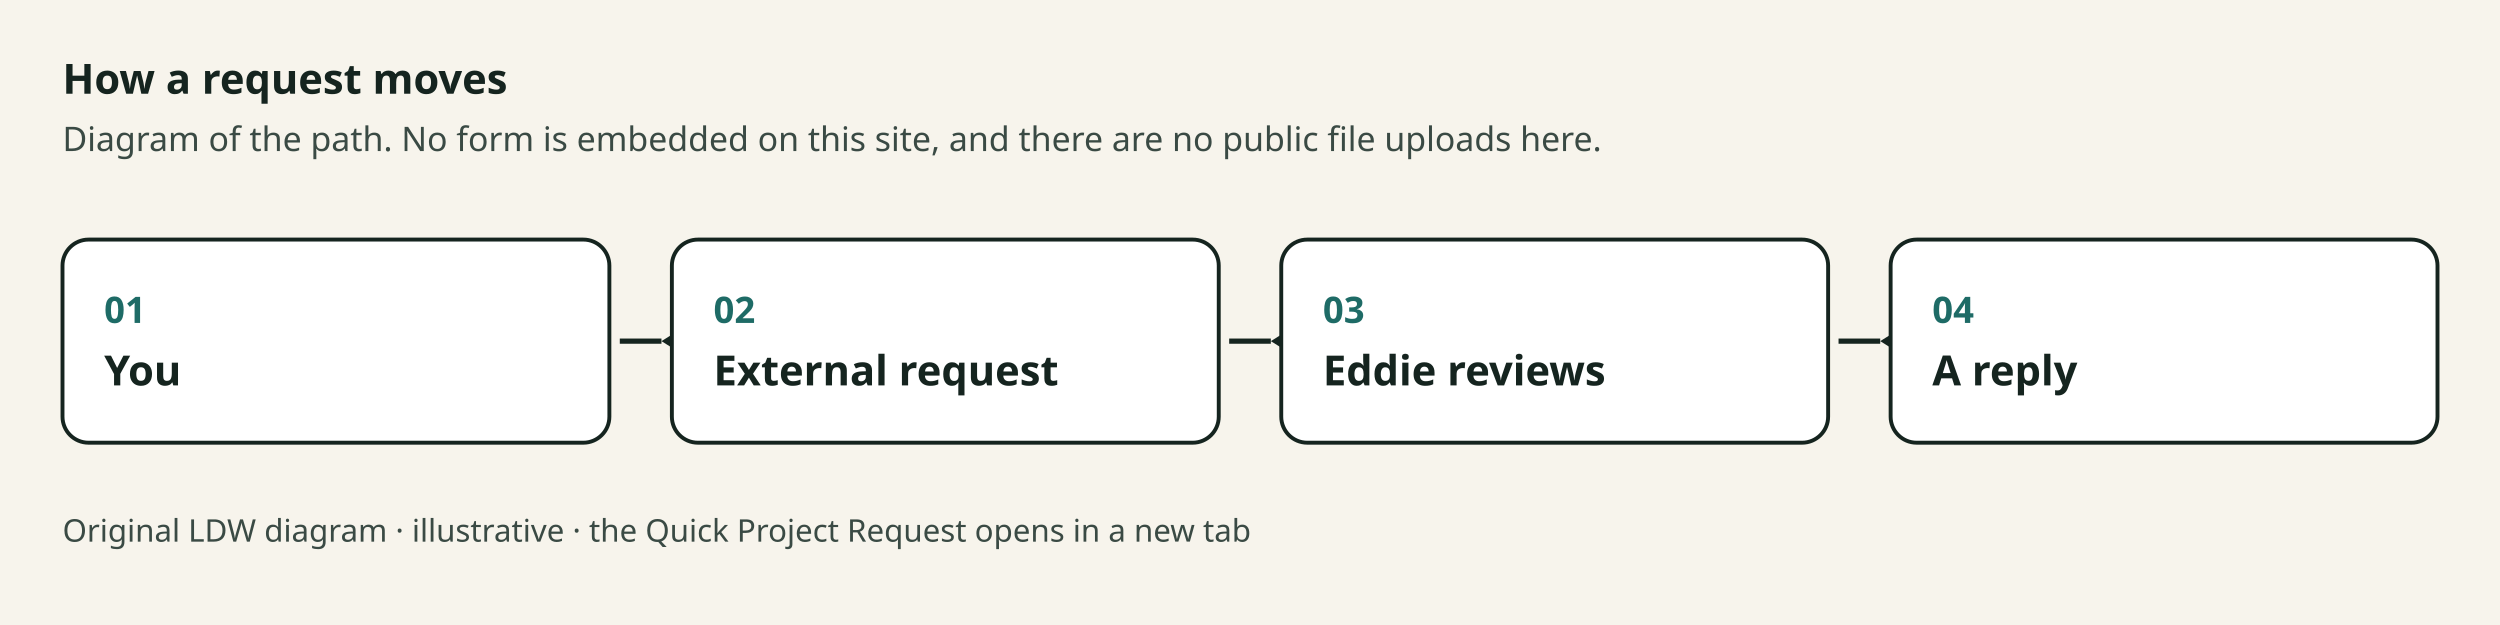
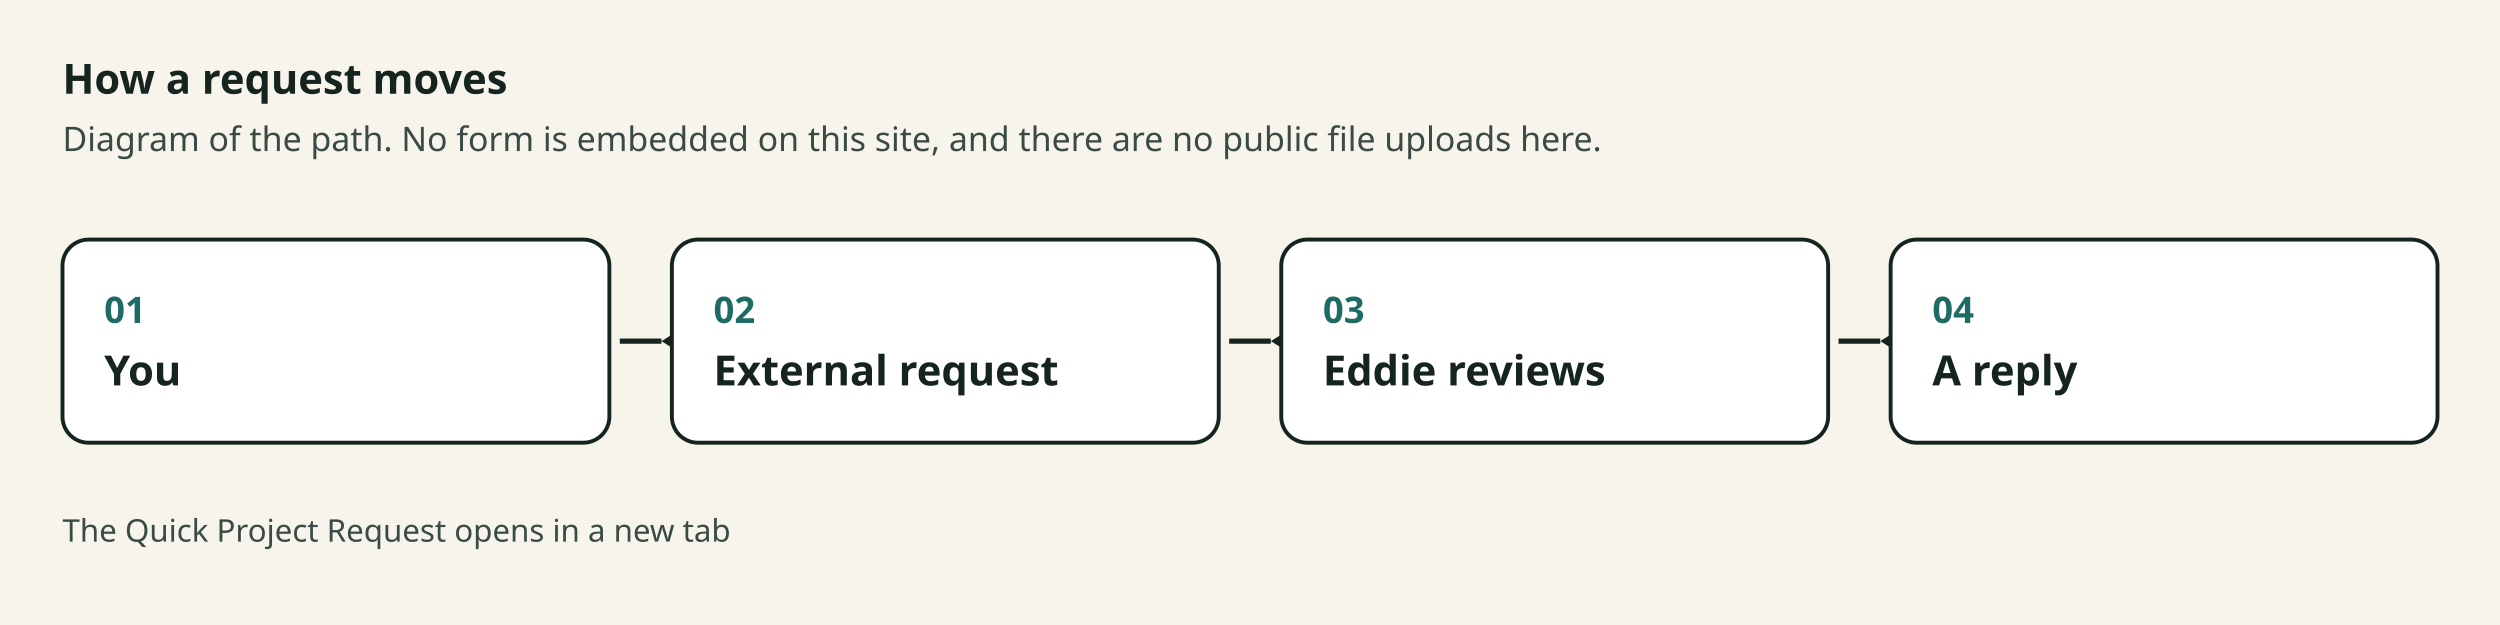
<svg xmlns="http://www.w3.org/2000/svg" viewBox="0 0 960 240" role="img" aria-labelledby="req-title req-desc">
  <rect width="960" height="240" fill="#F7F4EC" />
  <text x="24" y="36" fill="#15241F" font-family="Manrope, system-ui, sans-serif" font-size="16" font-weight="800">How a request moves</text>
  <text x="24" y="58" fill="#3A4A44" font-family="Manrope, system-ui, sans-serif" font-size="13">Diagram of the path. No form is embedded on this site, and there are no public file uploads here.</text>
  <rect x="24" y="92" width="210" height="78" rx="10" fill="#FFFFFF" stroke="#15241F" stroke-width="1.5" />
  <text x="40" y="124" fill="#1E6B66" font-family="Manrope, system-ui, sans-serif" font-size="14" font-weight="800">01</text>
  <text x="40" y="148" fill="#15241F" font-family="Manrope, system-ui, sans-serif" font-size="16" font-weight="750">You</text>
  <path d="M238 131 H254" stroke="#15241F" stroke-width="2" />
  <path d="M254 131 l8 -5 v10 z" fill="#15241F" />
  <rect x="258" y="92" width="210" height="78" rx="10" fill="#FFFFFF" stroke="#15241F" stroke-width="1.5" />
  <text x="274" y="124" fill="#1E6B66" font-family="Manrope, system-ui, sans-serif" font-size="14" font-weight="800">02</text>
  <text x="274" y="148" fill="#15241F" font-family="Manrope, system-ui, sans-serif" font-size="16" font-weight="750">External request</text>
  <path d="M472 131 H488" stroke="#15241F" stroke-width="2" />
  <path d="M488 131 l8 -5 v10 z" fill="#15241F" />
  <rect x="492" y="92" width="210" height="78" rx="10" fill="#FFFFFF" stroke="#15241F" stroke-width="1.5" />
  <text x="508" y="124" fill="#1E6B66" font-family="Manrope, system-ui, sans-serif" font-size="14" font-weight="800">03</text>
  <text x="508" y="148" fill="#15241F" font-family="Manrope, system-ui, sans-serif" font-size="16" font-weight="750">Eddie reviews</text>
  <path d="M706 131 H722" stroke="#15241F" stroke-width="2" />
  <path d="M722 131 l8 -5 v10 z" fill="#15241F" />
  <rect x="726" y="92" width="210" height="78" rx="10" fill="#FFFFFF" stroke="#15241F" stroke-width="1.5" />
  <text x="742" y="124" fill="#1E6B66" font-family="Manrope, system-ui, sans-serif" font-size="14" font-weight="800">04</text>
  <text x="742" y="148" fill="#15241F" font-family="Manrope, system-ui, sans-serif" font-size="16" font-weight="750">A reply</text>
-   <text x="24" y="208" fill="#3A4A44" font-family="Manrope, system-ui, sans-serif" font-size="12">Original LDW diagram · illustrative · the Quick Project Request opens in a new tab</text>
+   <text x="24" y="208" fill="#3A4A44" font-family="Manrope, system-ui, sans-serif" font-size="12">The Quick Project Request opens in a new tab</text>
</svg>
